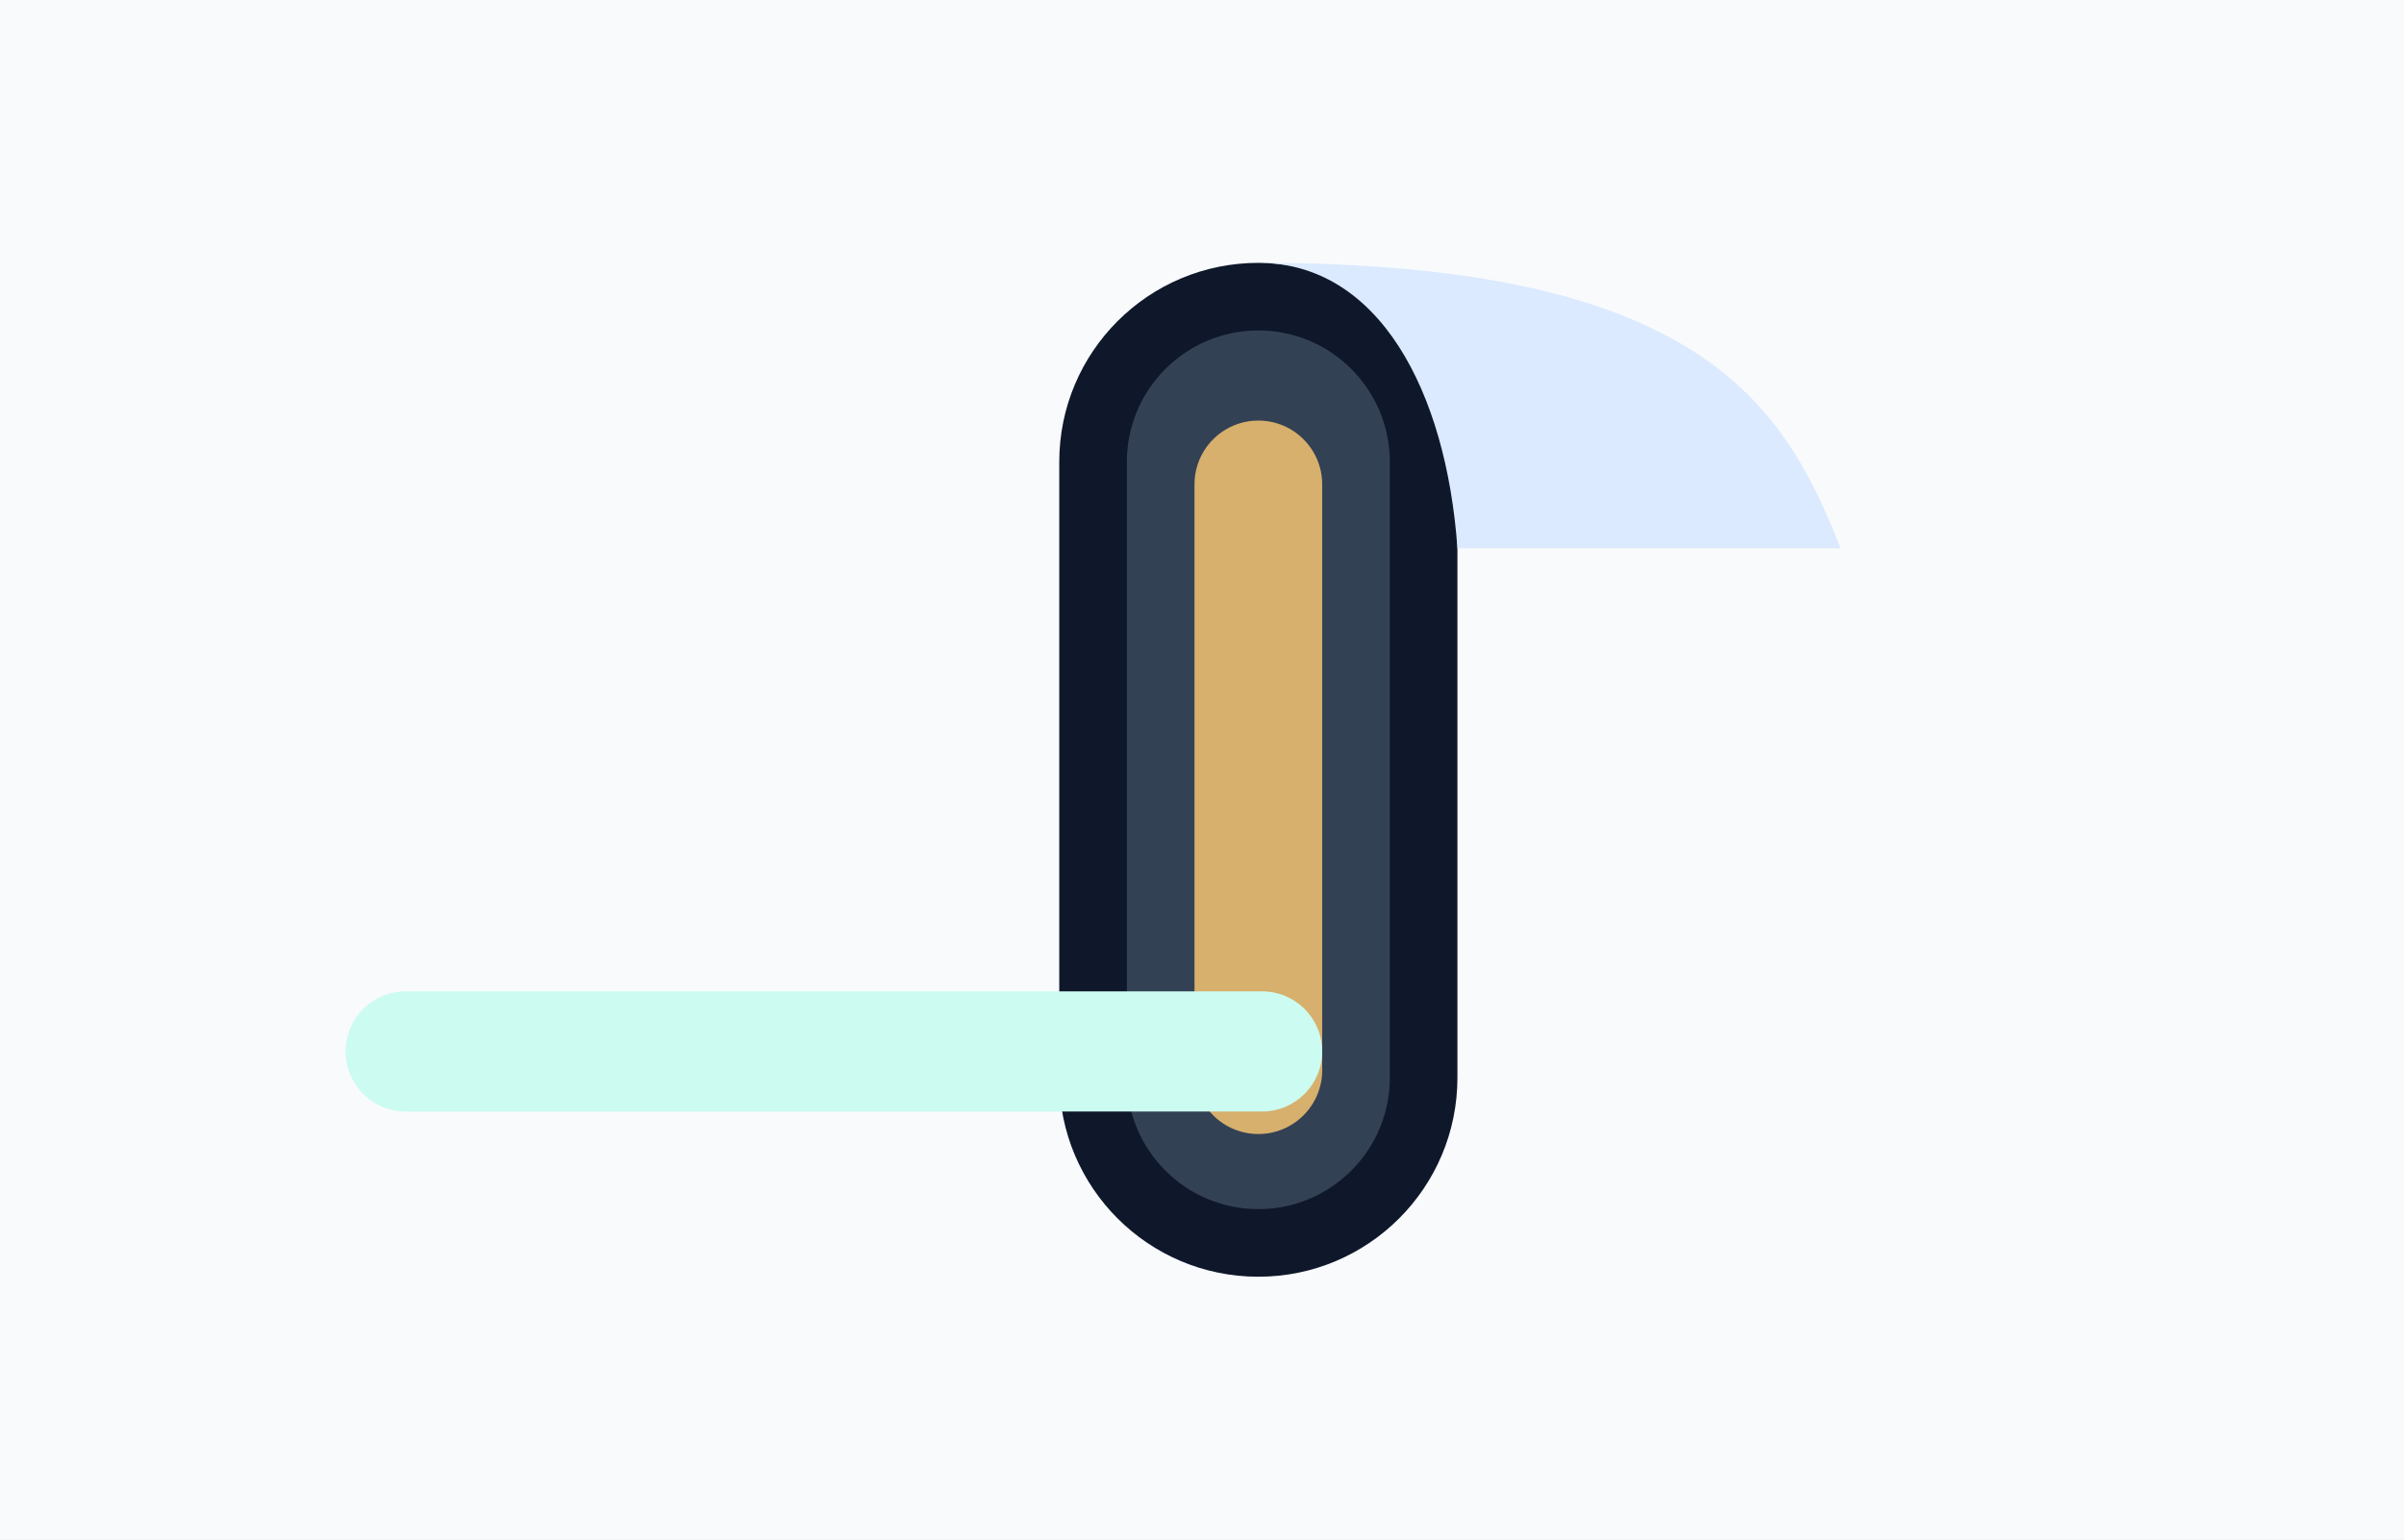
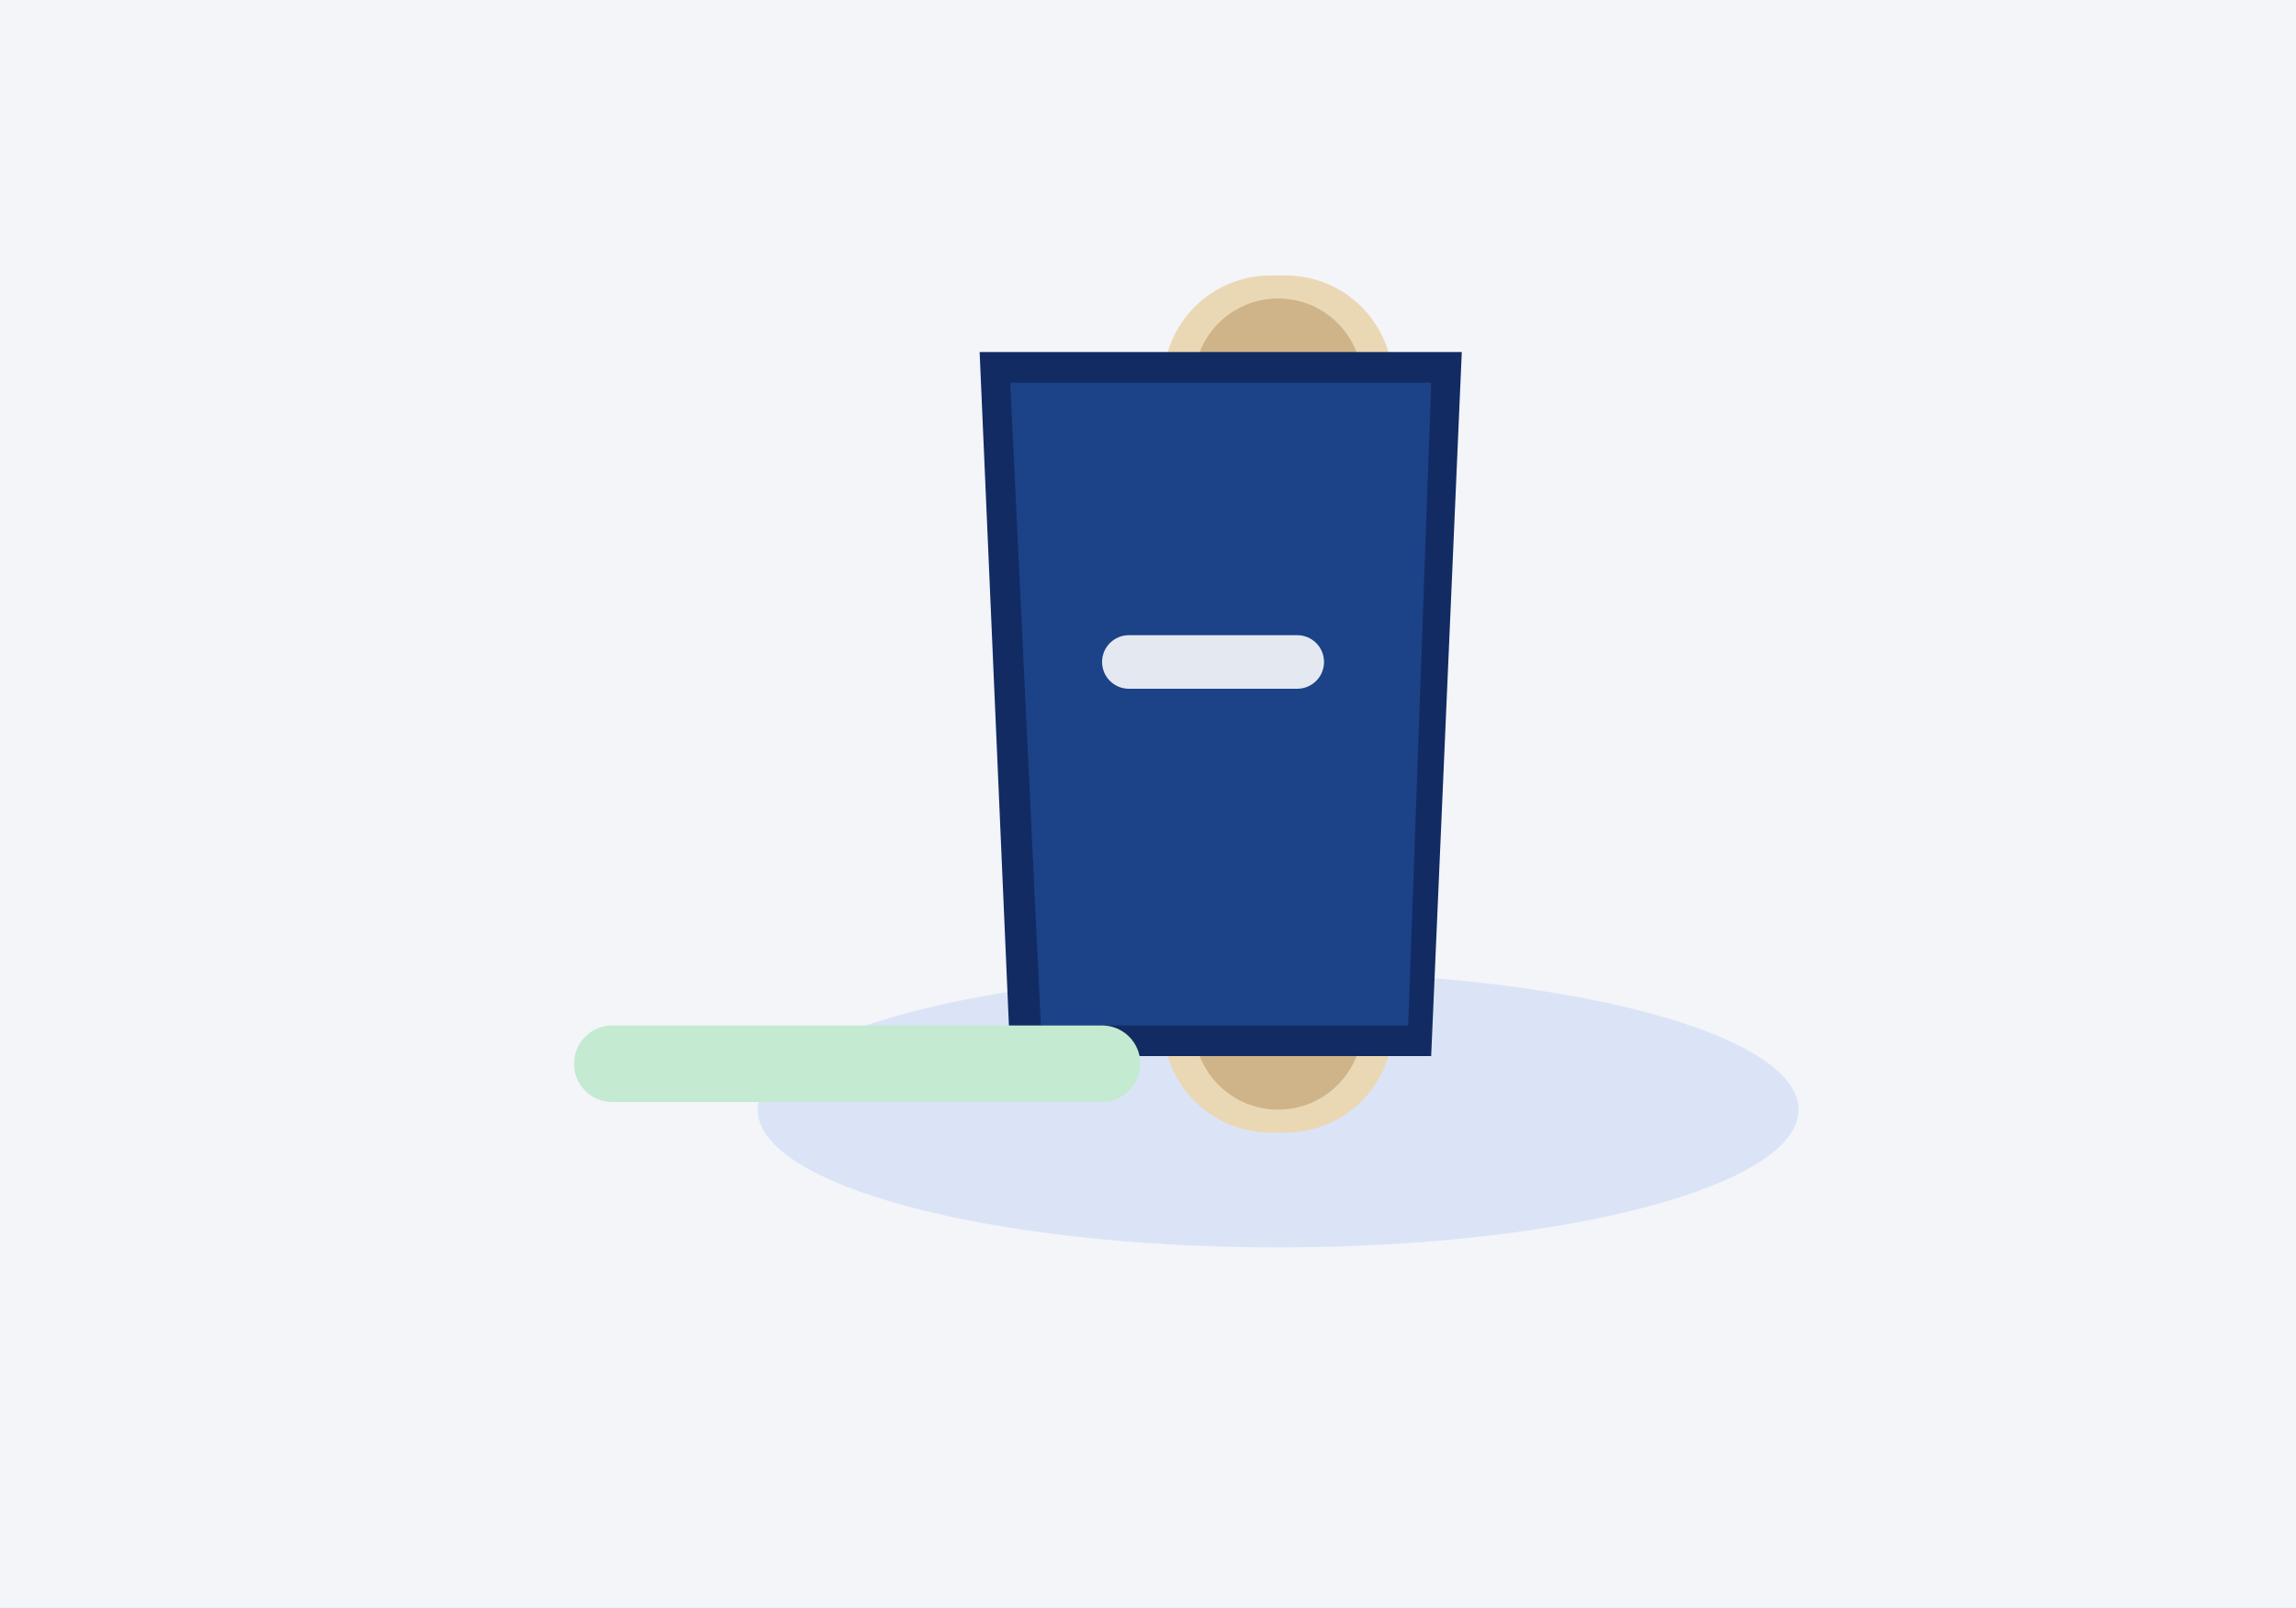
- <svg xmlns="http://www.w3.org/2000/svg" viewBox="0 0 640 410">
-   <rect width="640" height="410" fill="#f8fafc" />
-   <rect x="282" y="70" width="106" height="270" rx="53" fill="#0f172a" />
-   <rect x="300" y="88" width="70" height="234" rx="35" fill="#334155" />
-   <rect x="318" y="112" width="34" height="190" rx="17" fill="#d6b06c" />
-   <path d="M335 70c118 0 140 38 155 76H388c-3-42-21-76-53-76z" fill="#dbeafe" />
-   <rect x="92" y="264" width="260" height="32" rx="16" fill="#ccfbf1" />
+ <svg xmlns="http://www.w3.org/2000/svg" width="600" height="420" viewBox="0 0 600 420">
+   <rect width="600" height="420" fill="#f3f5f8" />
+   <ellipse cx="334" cy="290" rx="136" ry="36" fill="#dbe4f7" />
+   <rect x="304" y="72" width="60" height="224" rx="28" fill="#ead8b5" />
+   <rect x="312" y="78" width="44" height="212" rx="22" fill="#cfb48a" />
+   <path d="M256 92h126l-8 184H264z" fill="#132b63" />
+   <path d="M264 100h110l-6 168H272z" fill="#1c4288" />
+   <rect x="288" y="166" width="58" height="14" rx="7" fill="#ffffff" opacity=".88" />
+   <rect x="150" y="268" width="148" height="20" rx="10" fill="#c4ead2" />
</svg>
